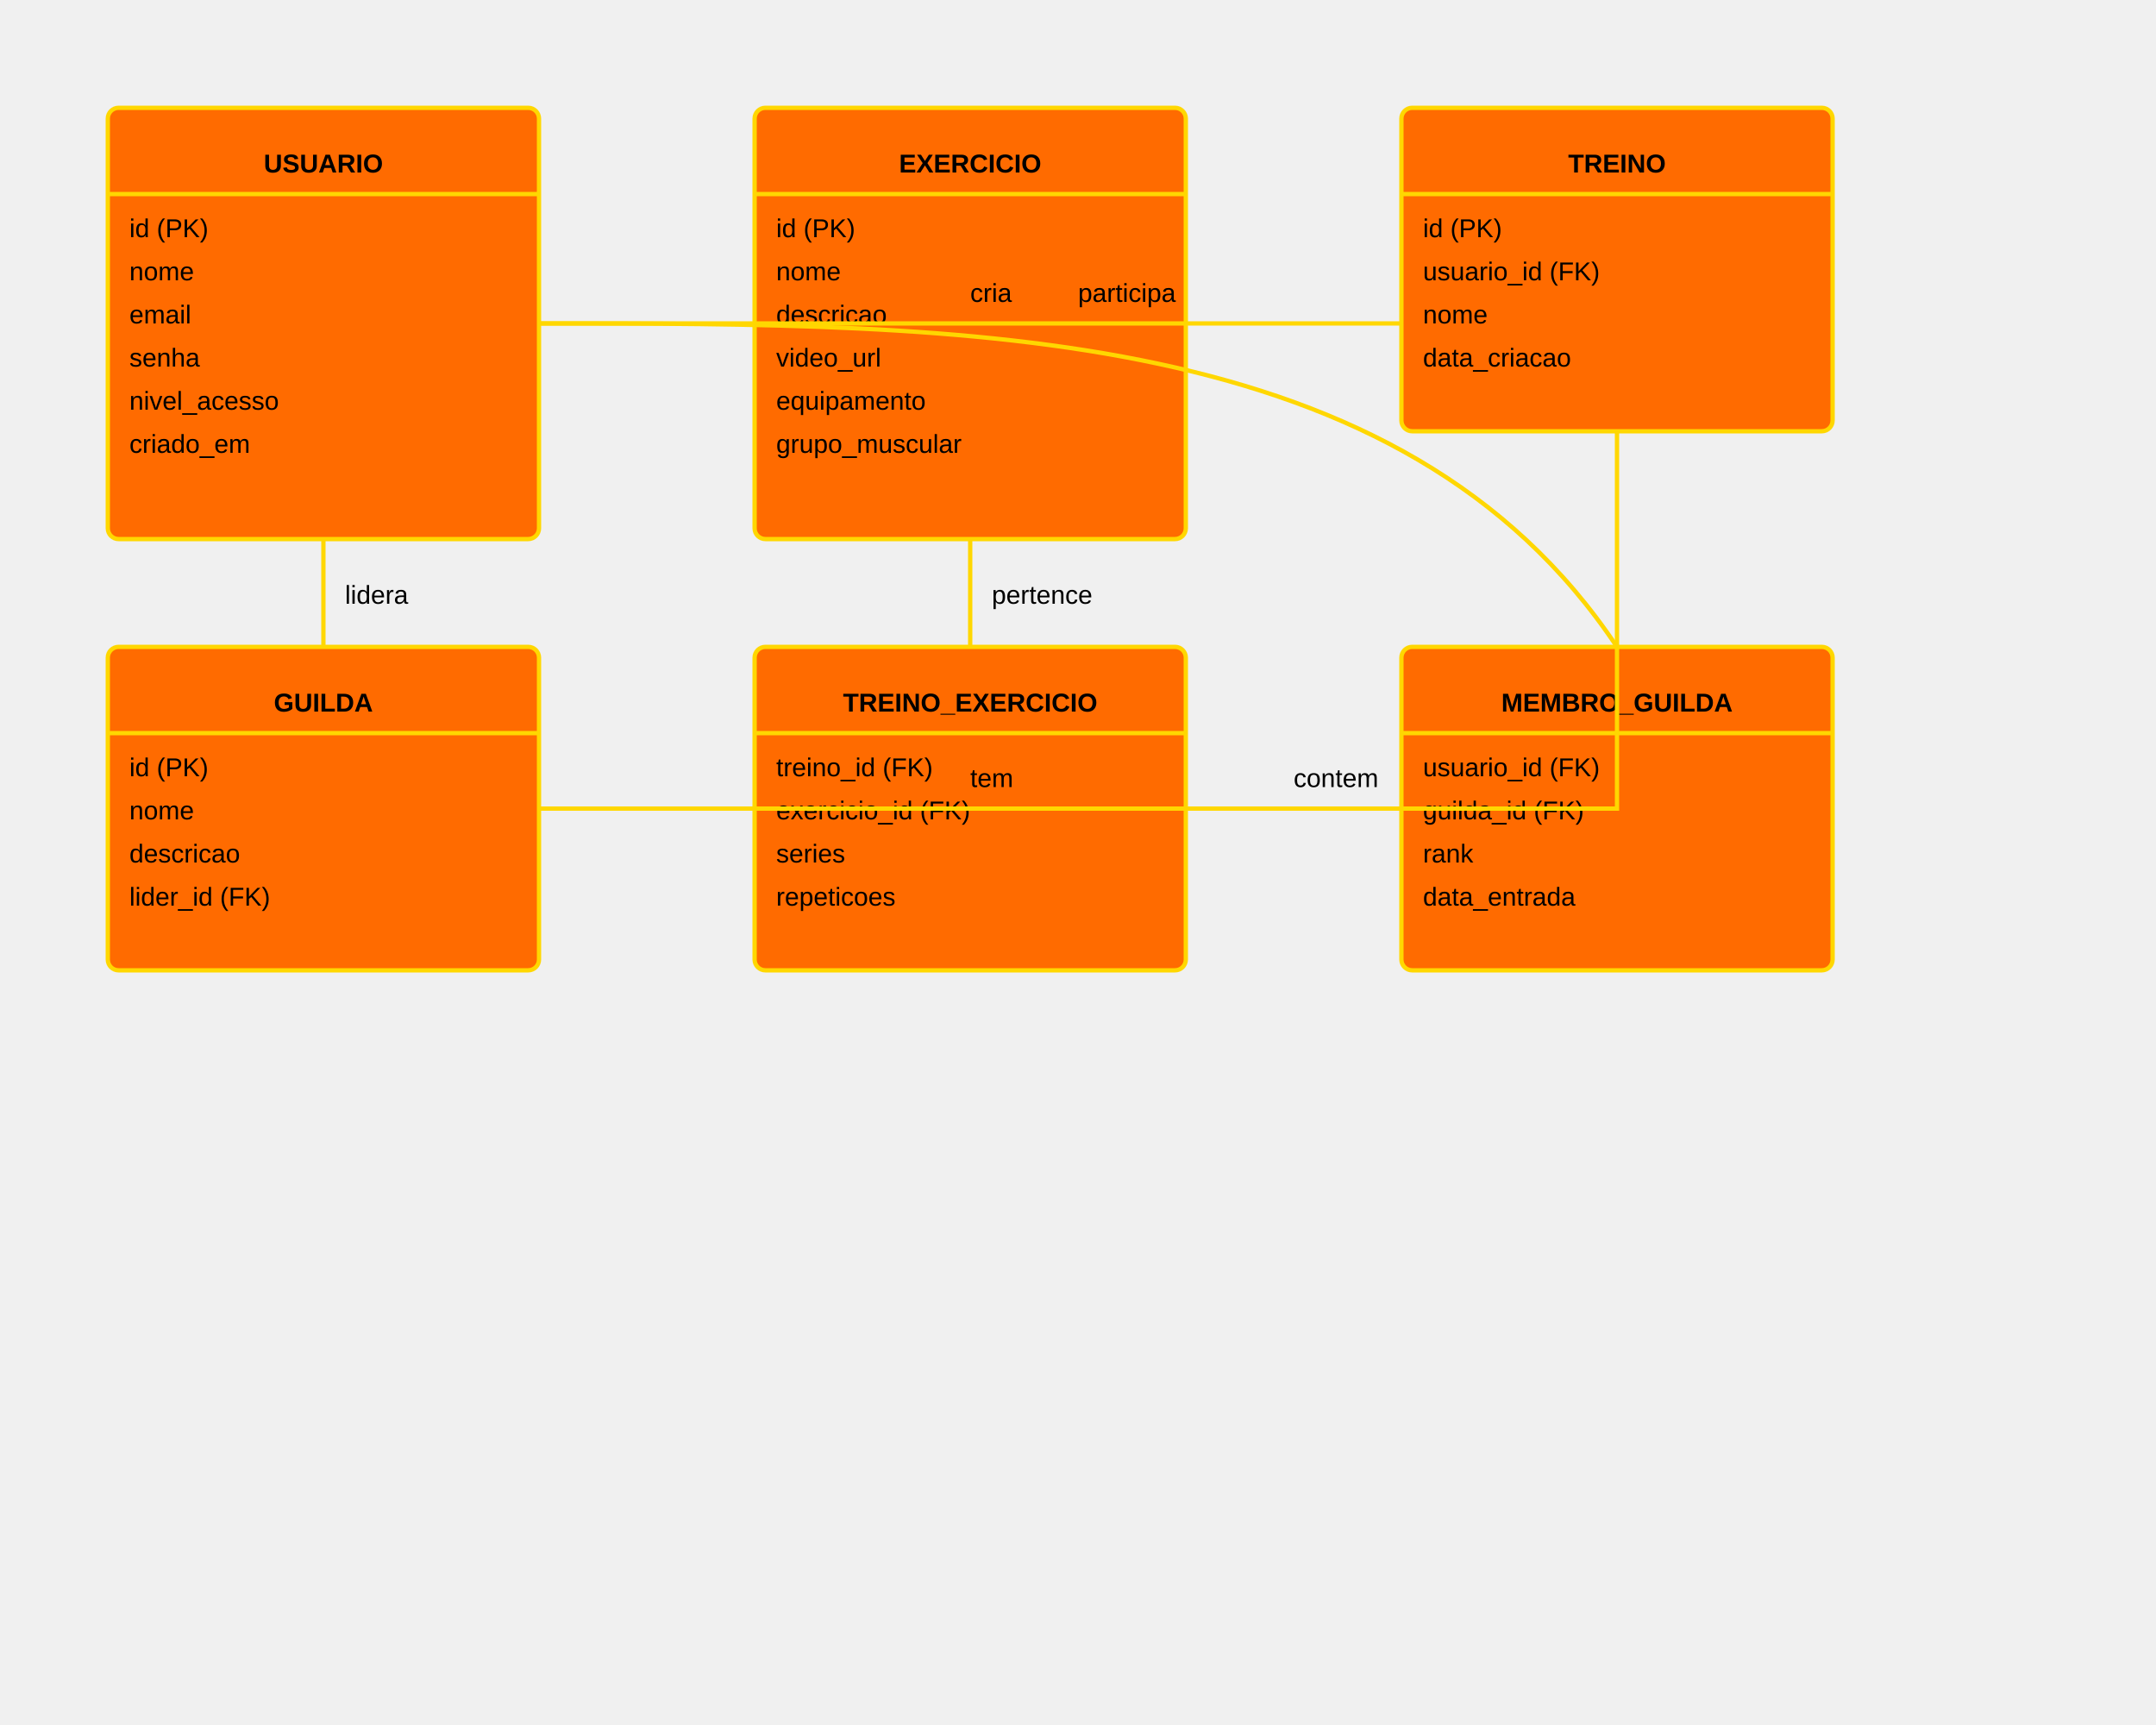
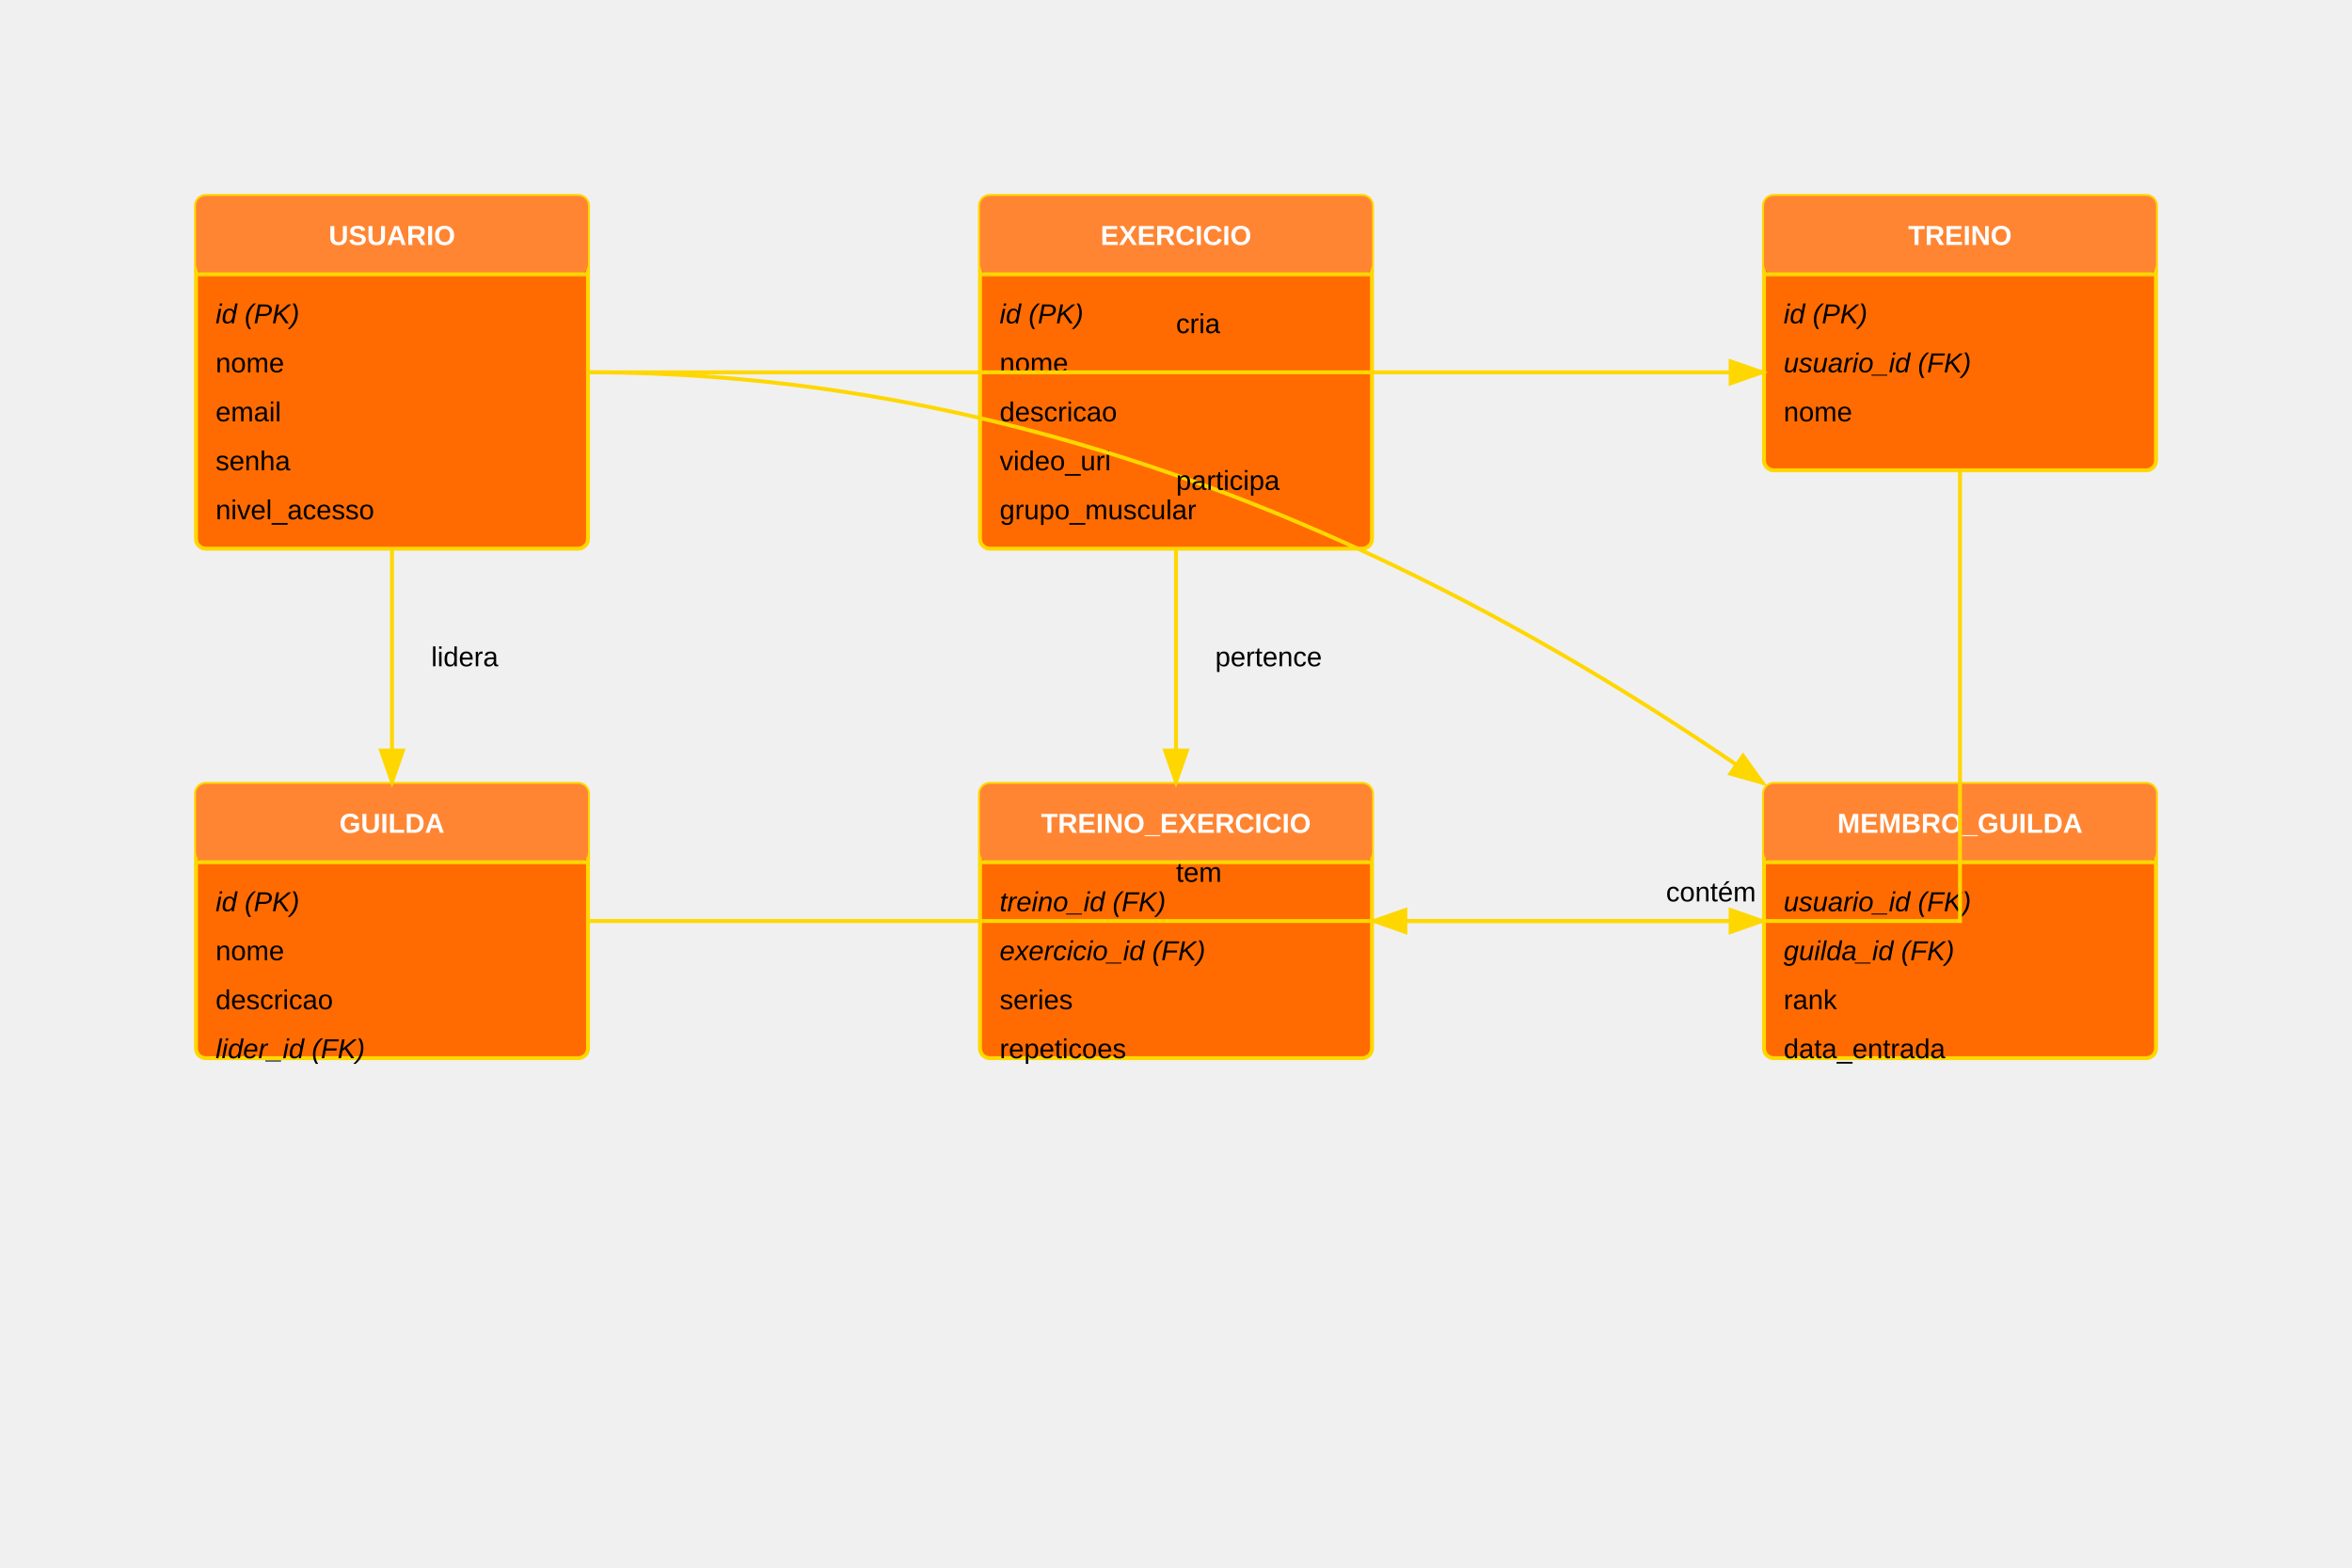
- <svg xmlns="http://www.w3.org/2000/svg" width="1000" height="800" viewBox="0 0 1000 800">
+ <svg xmlns="http://www.w3.org/2000/svg" width="1200" height="800" viewBox="0 0 1200 800">
  <style>
-     text { font-family: Arial, sans-serif; }
+     text { font-family: Arial, sans-serif; font-size: 14px; }
    .entity { fill: #FF6B00; stroke: #FFD700; stroke-width: 2; }
-     .attribute { fill: white; stroke: #FF6B00; stroke-width: 2; }
-     .relationship { stroke: #FFD700; stroke-width: 2; fill: none; }
+     .entity-header { fill: #FF8533; stroke: none; }
+     .attribute { fill: white; stroke: #FF6B00; stroke-width: 1; }
+     .relationship { stroke: #FFD700; stroke-width: 2; fill: none; marker-end: url(#arrowhead); }
    .text { fill: black; }
+     .header-text { fill: white; font-weight: bold; }
+     .key { font-style: italic; }
  </style>
+   <defs>
+     <marker id="arrowhead" markerWidth="10" markerHeight="7" refX="9" refY="3.5" orient="auto">
+       <polygon points="0 0, 10 3.5, 0 7" fill="#FFD700" />
+     </marker>
+   </defs>
  <g class="entities">
-     <rect class="entity" x="50" y="50" width="200" height="200" rx="5" />
-     <text class="text" x="150" y="80" text-anchor="middle" font-weight="bold">USUARIO</text>
-     <line x1="50" y1="90" x2="250" y2="90" stroke="#FFD700" stroke-width="2" />
-     <text class="text" x="60" y="110">id (PK)</text>
-     <text class="text" x="60" y="130">nome</text>
-     <text class="text" x="60" y="150">email</text>
-     <text class="text" x="60" y="170">senha</text>
-     <text class="text" x="60" y="190">nivel_acesso</text>
-     <text class="text" x="60" y="210">criado_em</text>
-     <rect class="entity" x="350" y="50" width="200" height="200" rx="5" />
-     <text class="text" x="450" y="80" text-anchor="middle" font-weight="bold">EXERCICIO</text>
-     <line x1="350" y1="90" x2="550" y2="90" stroke="#FFD700" stroke-width="2" />
-     <text class="text" x="360" y="110">id (PK)</text>
-     <text class="text" x="360" y="130">nome</text>
-     <text class="text" x="360" y="150">descricao</text>
-     <text class="text" x="360" y="170">video_url</text>
-     <text class="text" x="360" y="190">equipamento</text>
-     <text class="text" x="360" y="210">grupo_muscular</text>
-     <rect class="entity" x="650" y="50" width="200" height="150" rx="5" />
-     <text class="text" x="750" y="80" text-anchor="middle" font-weight="bold">TREINO</text>
-     <line x1="650" y1="90" x2="850" y2="90" stroke="#FFD700" stroke-width="2" />
-     <text class="text" x="660" y="110">id (PK)</text>
-     <text class="text" x="660" y="130">usuario_id (FK)</text>
-     <text class="text" x="660" y="150">nome</text>
-     <text class="text" x="660" y="170">data_criacao</text>
-     <rect class="entity" x="350" y="300" width="200" height="150" rx="5" />
-     <text class="text" x="450" y="330" text-anchor="middle" font-weight="bold">TREINO_EXERCICIO</text>
-     <line x1="350" y1="340" x2="550" y2="340" stroke="#FFD700" stroke-width="2" />
-     <text class="text" x="360" y="360">treino_id (FK)</text>
-     <text class="text" x="360" y="380">exercicio_id (FK)</text>
-     <text class="text" x="360" y="400">series</text>
-     <text class="text" x="360" y="420">repeticoes</text>
-     <rect class="entity" x="50" y="300" width="200" height="150" rx="5" />
-     <text class="text" x="150" y="330" text-anchor="middle" font-weight="bold">GUILDA</text>
-     <line x1="50" y1="340" x2="250" y2="340" stroke="#FFD700" stroke-width="2" />
-     <text class="text" x="60" y="360">id (PK)</text>
-     <text class="text" x="60" y="380">nome</text>
-     <text class="text" x="60" y="400">descricao</text>
-     <text class="text" x="60" y="420">lider_id (FK)</text>
-     <rect class="entity" x="650" y="300" width="200" height="150" rx="5" />
-     <text class="text" x="750" y="330" text-anchor="middle" font-weight="bold">MEMBRO_GUILDA</text>
-     <line x1="650" y1="340" x2="850" y2="340" stroke="#FFD700" stroke-width="2" />
-     <text class="text" x="660" y="360">usuario_id (FK)</text>
-     <text class="text" x="660" y="380">guilda_id (FK)</text>
-     <text class="text" x="660" y="400">rank</text>
-     <text class="text" x="660" y="420">data_entrada</text>
+     <g transform="translate(100,100)">
+       <rect class="entity" width="200" height="180" rx="5" />
+       <rect class="entity-header" width="200" height="40" rx="5" />
+       <text class="header-text" x="100" y="25" text-anchor="middle">USUARIO</text>
+       <line x1="0" y1="40" x2="200" y2="40" stroke="#FFD700" stroke-width="2" />
+       <text class="text" x="10" y="65">
+         <tspan class="key">id (PK)</tspan>
+       </text>
+       <text class="text" x="10" y="90">nome</text>
+       <text class="text" x="10" y="115">email</text>
+       <text class="text" x="10" y="140">senha</text>
+       <text class="text" x="10" y="165">nivel_acesso</text>
+     </g>
+     <g transform="translate(500,100)">
+       <rect class="entity" width="200" height="180" rx="5" />
+       <rect class="entity-header" width="200" height="40" rx="5" />
+       <text class="header-text" x="100" y="25" text-anchor="middle">EXERCICIO</text>
+       <line x1="0" y1="40" x2="200" y2="40" stroke="#FFD700" stroke-width="2" />
+       <text class="text" x="10" y="65">
+         <tspan class="key">id (PK)</tspan>
+       </text>
+       <text class="text" x="10" y="90">nome</text>
+       <text class="text" x="10" y="115">descricao</text>
+       <text class="text" x="10" y="140">video_url</text>
+       <text class="text" x="10" y="165">grupo_muscular</text>
+     </g>
+     <g transform="translate(900,100)">
+       <rect class="entity" width="200" height="140" rx="5" />
+       <rect class="entity-header" width="200" height="40" rx="5" />
+       <text class="header-text" x="100" y="25" text-anchor="middle">TREINO</text>
+       <line x1="0" y1="40" x2="200" y2="40" stroke="#FFD700" stroke-width="2" />
+       <text class="text" x="10" y="65">
+         <tspan class="key">id (PK)</tspan>
+       </text>
+       <text class="text" x="10" y="90">
+         <tspan class="key">usuario_id (FK)</tspan>
+       </text>
+       <text class="text" x="10" y="115">nome</text>
+     </g>
+     <g transform="translate(500,400)">
+       <rect class="entity" width="200" height="140" rx="5" />
+       <rect class="entity-header" width="200" height="40" rx="5" />
+       <text class="header-text" x="100" y="25" text-anchor="middle">TREINO_EXERCICIO</text>
+       <line x1="0" y1="40" x2="200" y2="40" stroke="#FFD700" stroke-width="2" />
+       <text class="text" x="10" y="65">
+         <tspan class="key">treino_id (FK)</tspan>
+       </text>
+       <text class="text" x="10" y="90">
+         <tspan class="key">exercicio_id (FK)</tspan>
+       </text>
+       <text class="text" x="10" y="115">series</text>
+       <text class="text" x="10" y="140">repeticoes</text>
+     </g>
+     <g transform="translate(100,400)">
+       <rect class="entity" width="200" height="140" rx="5" />
+       <rect class="entity-header" width="200" height="40" rx="5" />
+       <text class="header-text" x="100" y="25" text-anchor="middle">GUILDA</text>
+       <line x1="0" y1="40" x2="200" y2="40" stroke="#FFD700" stroke-width="2" />
+       <text class="text" x="10" y="65">
+         <tspan class="key">id (PK)</tspan>
+       </text>
+       <text class="text" x="10" y="90">nome</text>
+       <text class="text" x="10" y="115">descricao</text>
+       <text class="text" x="10" y="140">
+         <tspan class="key">lider_id (FK)</tspan>
+       </text>
+     </g>
+     <g transform="translate(900,400)">
+       <rect class="entity" width="200" height="140" rx="5" />
+       <rect class="entity-header" width="200" height="40" rx="5" />
+       <text class="header-text" x="100" y="25" text-anchor="middle">MEMBRO_GUILDA</text>
+       <line x1="0" y1="40" x2="200" y2="40" stroke="#FFD700" stroke-width="2" />
+       <text class="text" x="10" y="65">
+         <tspan class="key">usuario_id (FK)</tspan>
+       </text>
+       <text class="text" x="10" y="90">
+         <tspan class="key">guilda_id (FK)</tspan>
+       </text>
+       <text class="text" x="10" y="115">rank</text>
+       <text class="text" x="10" y="140">data_entrada</text>
+     </g>
  </g>
  <g class="relationships">
-     <path class="relationship" d="M250,150 L650,150" />
-     <text class="text" x="450" y="140">cria</text>
-     <path class="relationship" d="M750,200 L750,375 L550,375" />
-     <text class="text" x="600" y="365">contem</text>
-     <path class="relationship" d="M450,250 L450,300" />
-     <text class="text" x="460" y="280">pertence</text>
-     <path class="relationship" d="M150,250 L150,300" />
-     <text class="text" x="160" y="280">lidera</text>
-     <path class="relationship" d="M250,150 C450,150 650,150 750,300" />
-     <text class="text" x="500" y="140">participa</text>
-     <path class="relationship" d="M250,375 L650,375" />
-     <text class="text" x="450" y="365">tem</text>
+     <path class="relationship" d="M300,190 H900" />
+     <text class="text" x="600" y="170">cria</text>
+     <path class="relationship" d="M1000,240 V470 H700" />
+     <text class="text" x="850" y="460">contém</text>
+     <path class="relationship" d="M600,280 V400" />
+     <text class="text" x="620" y="340">pertence</text>
+     <path class="relationship" d="M200,280 V400" />
+     <text class="text" x="220" y="340">lidera</text>
+     <path class="relationship" d="M300,190 Q600,190 900,400" />
+     <text class="text" x="600" y="250">participa</text>
+     <path class="relationship" d="M300,470 H900" />
+     <text class="text" x="600" y="450">tem</text>
  </g>
</svg>
